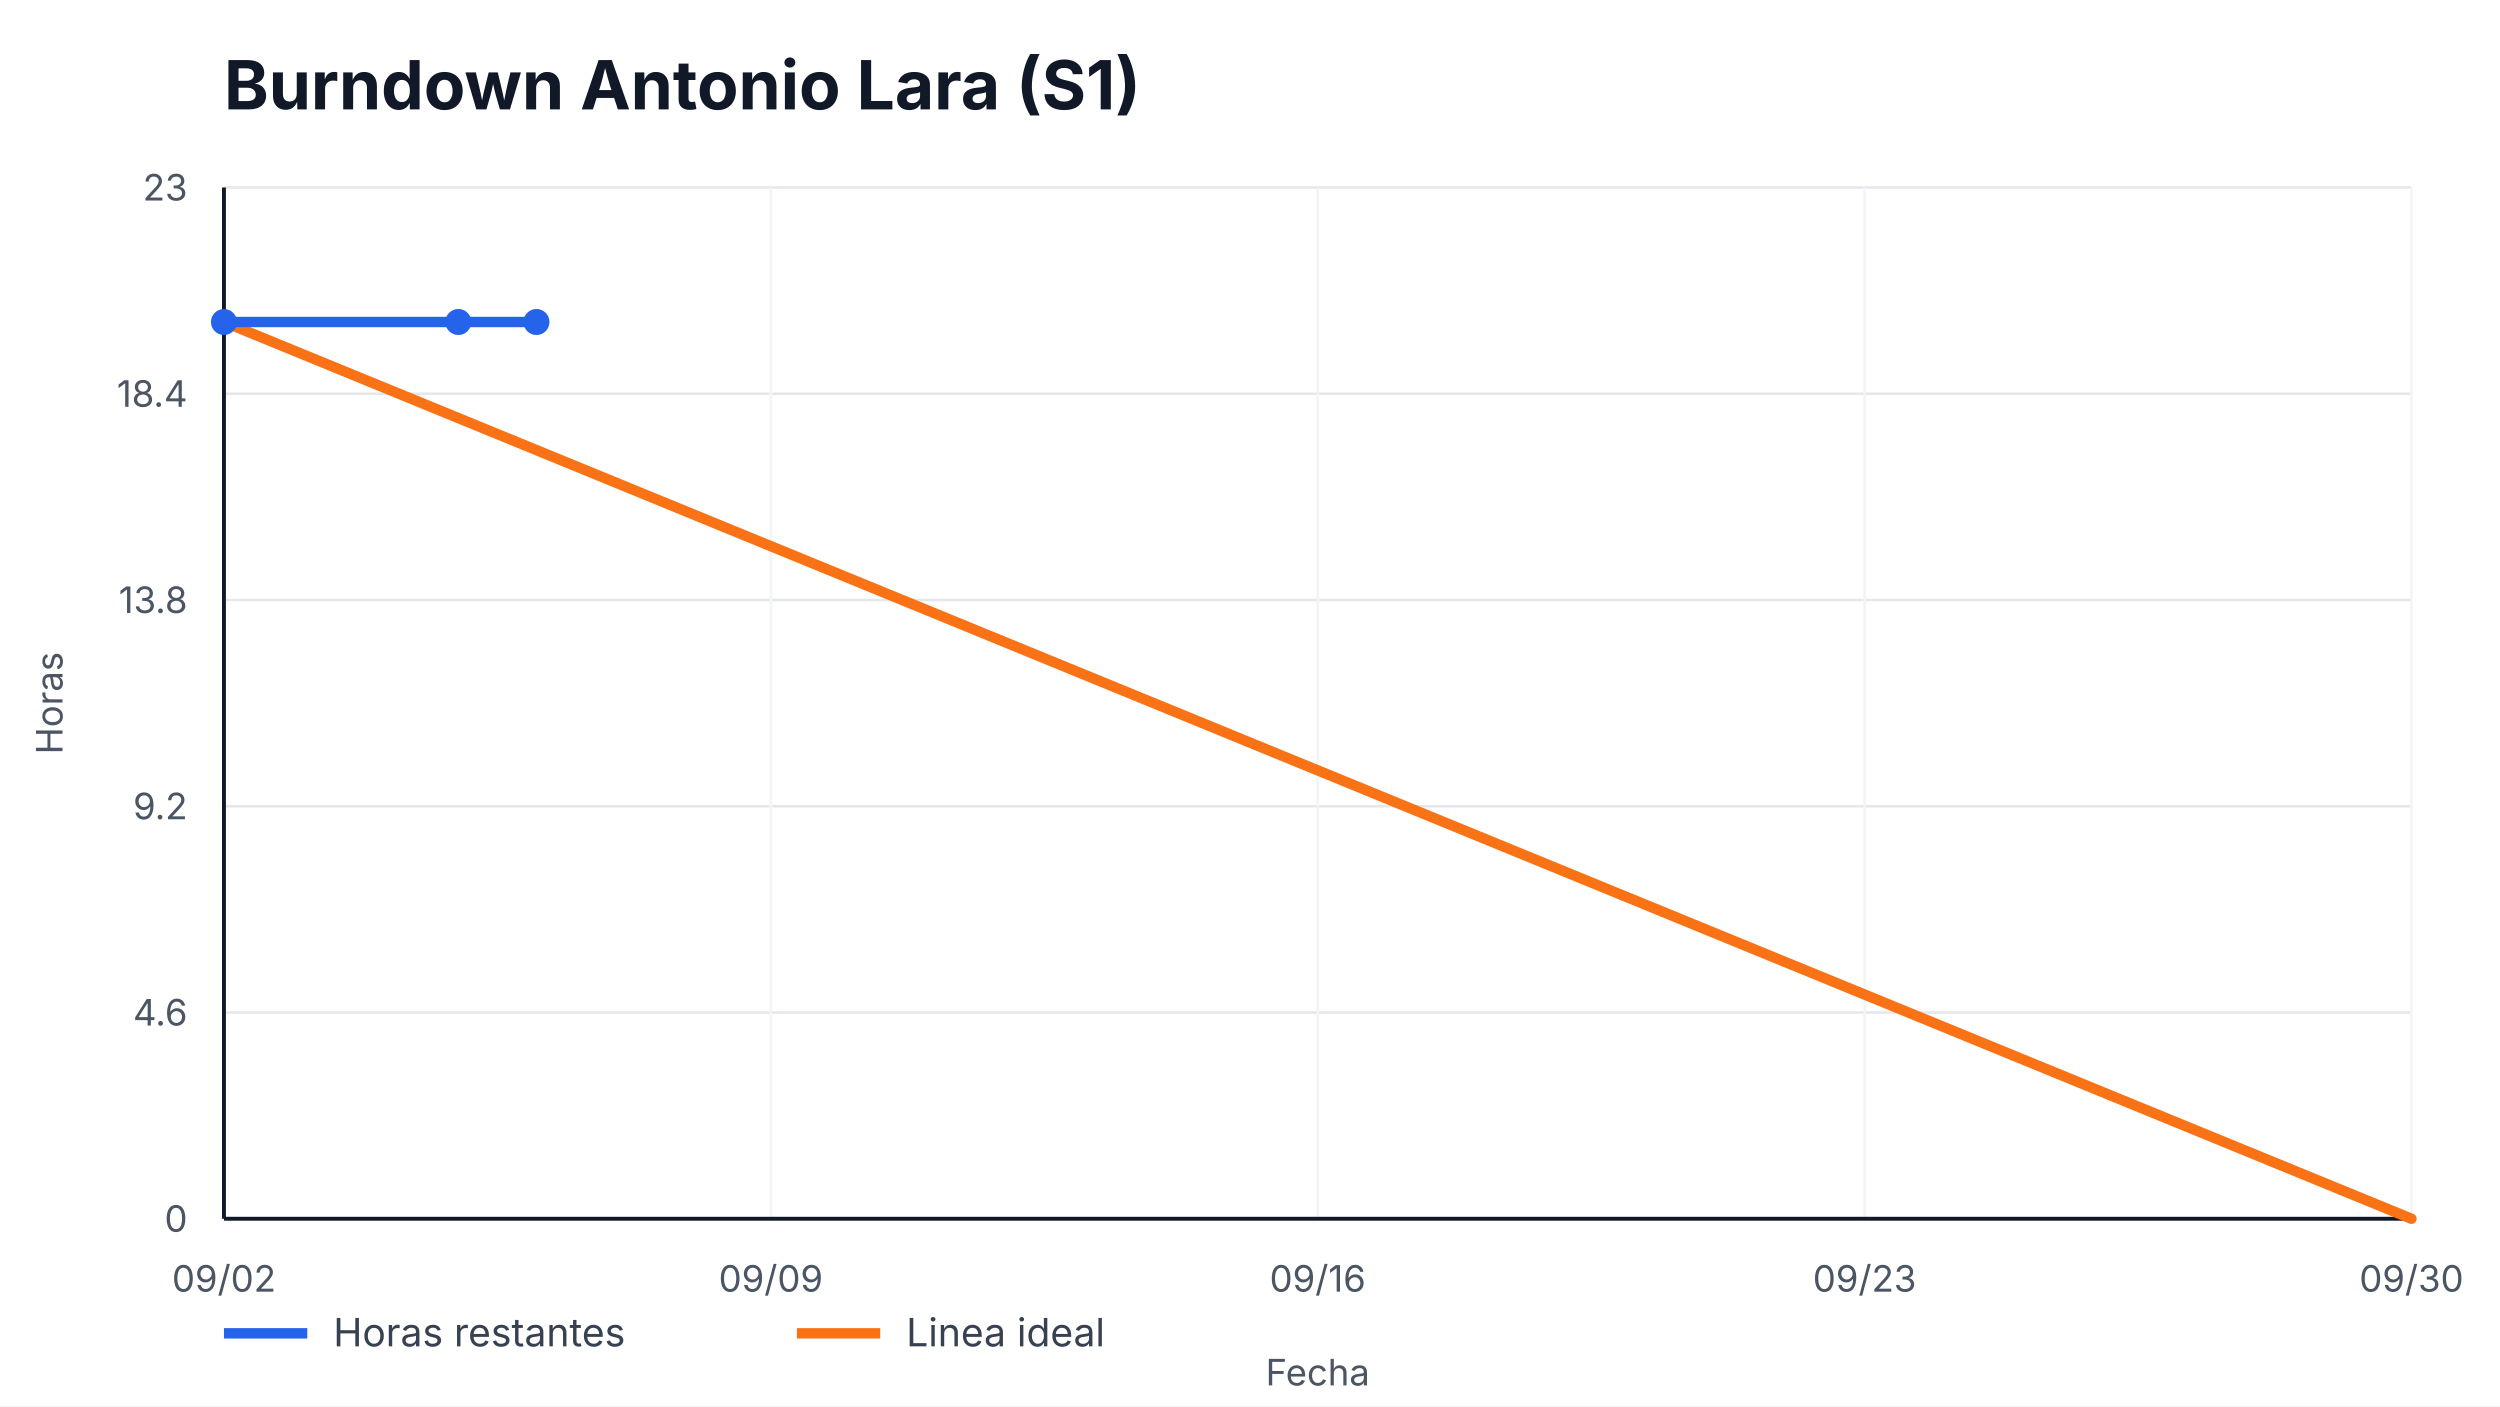
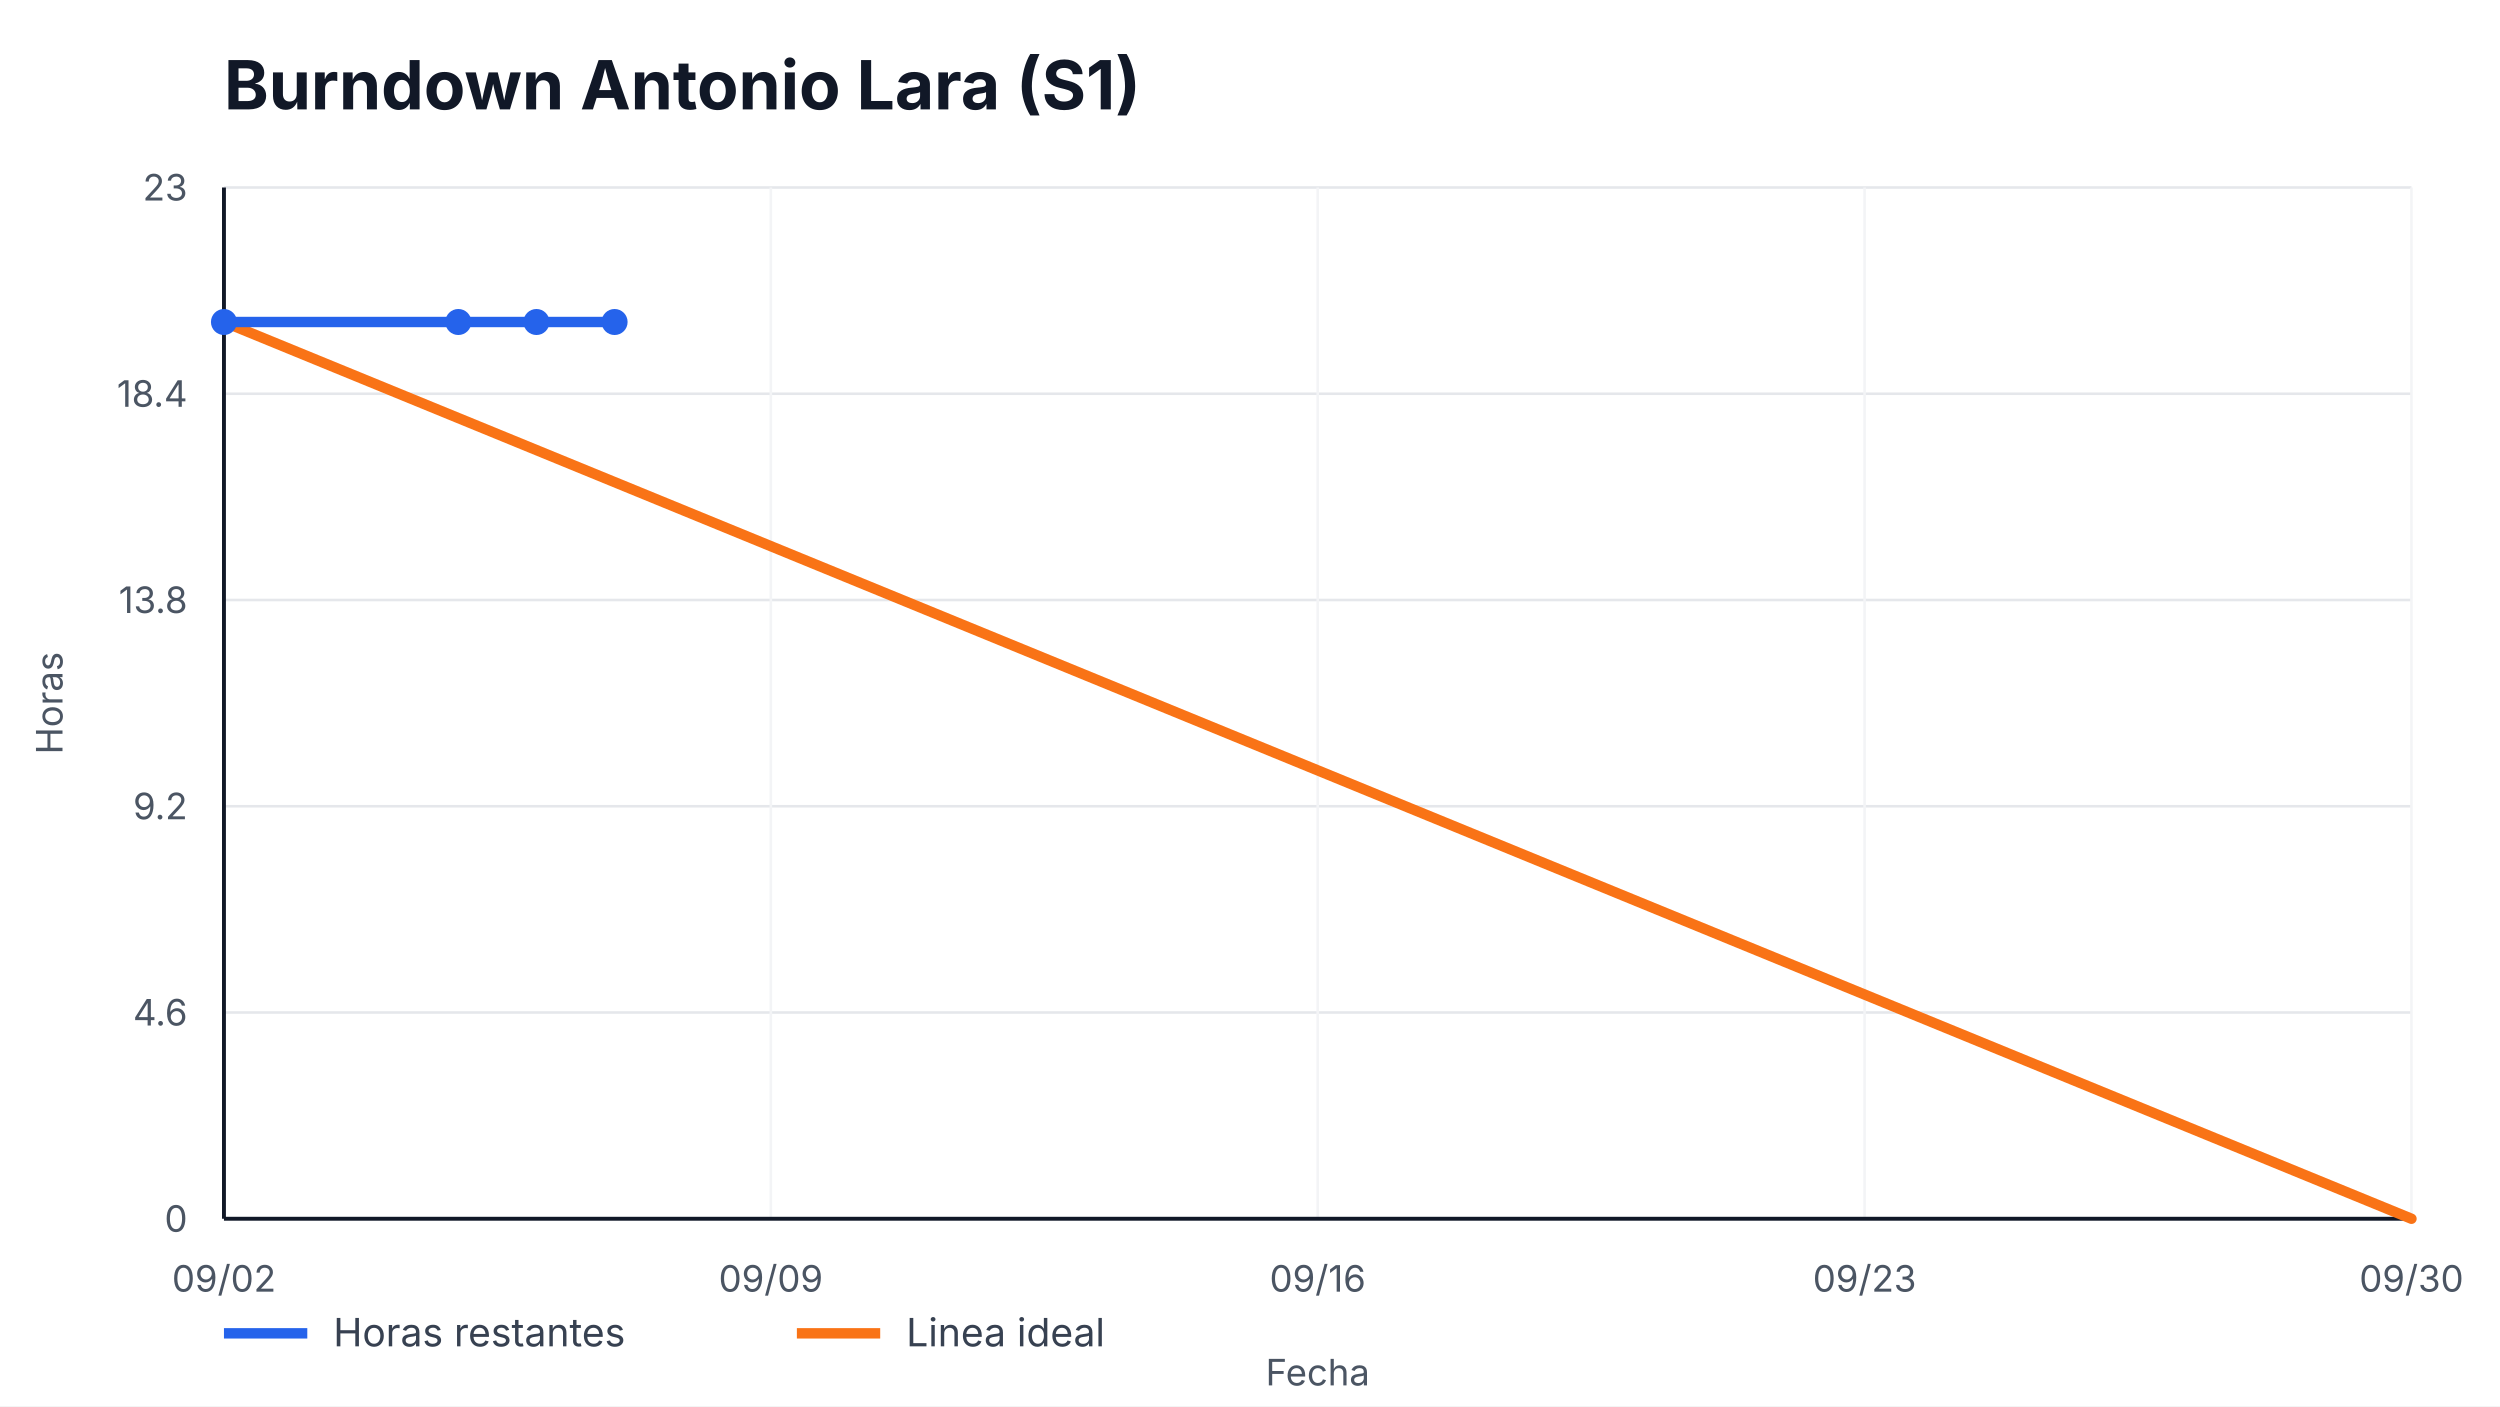
<svg xmlns="http://www.w3.org/2000/svg" width="960" height="540" viewBox="0 0 960 540" role="img" aria-label="Burndown Antonio Lara (S1)">
  <style>
    text { font-family: -apple-system, BlinkMacSystemFont, "Segoe UI", sans-serif; fill: #111827; }
    .title { font-size: 26px; font-weight: 700; }
    .axis { font-size: 14px; fill: #4b5563; }
    .legend { font-size: 15px; fill: #374151; }
    .overrun { font-size: 14px; font-weight: 700; fill: #b91c1c; }
  </style>
  <rect width="100%" height="100%" fill="#ffffff" />
  <text x="86" y="42" class="title">Burndown Antonio Lara (S1)</text>
  <g>
    <line x1="86" y1="468.00" x2="926" y2="468.00" stroke="#e5e7eb" />
    <line x1="86" y1="388.80" x2="926" y2="388.80" stroke="#e5e7eb" />
    <line x1="86" y1="309.60" x2="926" y2="309.60" stroke="#e5e7eb" />
    <line x1="86" y1="230.40" x2="926" y2="230.40" stroke="#e5e7eb" />
    <line x1="86" y1="151.20" x2="926" y2="151.20" stroke="#e5e7eb" />
    <line x1="86" y1="72.00" x2="926" y2="72.00" stroke="#e5e7eb" />
  </g>
  <g>
    <line x1="86.00" y1="72" x2="86.00" y2="468" stroke="#f3f4f6" />
    <text x="86.00" y="496" text-anchor="middle" class="axis">09/02</text>
    <line x1="296.00" y1="72" x2="296.00" y2="468" stroke="#f3f4f6" />
    <text x="296.00" y="496" text-anchor="middle" class="axis">09/09</text>
    <line x1="506.00" y1="72" x2="506.00" y2="468" stroke="#f3f4f6" />
    <text x="506.00" y="496" text-anchor="middle" class="axis">09/16</text>
    <line x1="716.00" y1="72" x2="716.00" y2="468" stroke="#f3f4f6" />
    <text x="716.00" y="496" text-anchor="middle" class="axis">09/23</text>
    <line x1="926.00" y1="72" x2="926.00" y2="468" stroke="#f3f4f6" />
    <text x="926.00" y="496" text-anchor="middle" class="axis">09/30</text>
  </g>
  <line x1="86" y1="468" x2="926" y2="468" stroke="#111827" stroke-width="1.5" />
  <line x1="86" y1="72" x2="86" y2="468" stroke="#111827" stroke-width="1.5" />
  <g>
    <text x="72" y="473.00" text-anchor="end" class="axis">0</text>
    <text x="72" y="393.80" text-anchor="end" class="axis">4.6</text>
    <text x="72" y="314.60" text-anchor="end" class="axis">9.2</text>
    <text x="72" y="235.40" text-anchor="end" class="axis">13.8</text>
    <text x="72" y="156.20" text-anchor="end" class="axis">18.4</text>
    <text x="72" y="77.00" text-anchor="end" class="axis">23</text>
  </g>
  <polyline points="86.00,123.65 926.00,468.00" fill="none" stroke="#f97316" stroke-width="4" stroke-linecap="round" />
-   <polyline points="86.00,123.65 176.00,123.65 206.00,123.65" fill="none" stroke="#2563eb" stroke-width="4" stroke-linecap="round" stroke-linejoin="round" />
+   <polyline points="86.00,123.65 176.00,123.65 206.00,123.65 236.00,123.65" fill="none" stroke="#2563eb" stroke-width="4" stroke-linecap="round" stroke-linejoin="round" />
  <g>
    <circle cx="86.00" cy="123.65" r="5" fill="#2563eb" />
    <circle cx="176.00" cy="123.65" r="5" fill="#2563eb" />
    <circle cx="206.00" cy="123.65" r="5" fill="#2563eb" />
+     <circle cx="236.00" cy="123.65" r="5" fill="#2563eb" />
  </g>
  <line x1="86" y1="512" x2="118" y2="512" stroke="#2563eb" stroke-width="4" />
  <text x="128" y="517" class="legend">Horas restantes</text>
  <line x1="306" y1="512" x2="338" y2="512" stroke="#f97316" stroke-width="4" />
  <text x="348" y="517" class="legend">Linea ideal</text>
  <text x="506.0" y="532" text-anchor="middle" class="axis">Fecha</text>
  <text x="24" y="270.0" transform="rotate(-90 24,270.0)" text-anchor="middle" class="axis">Horas</text>
</svg>
